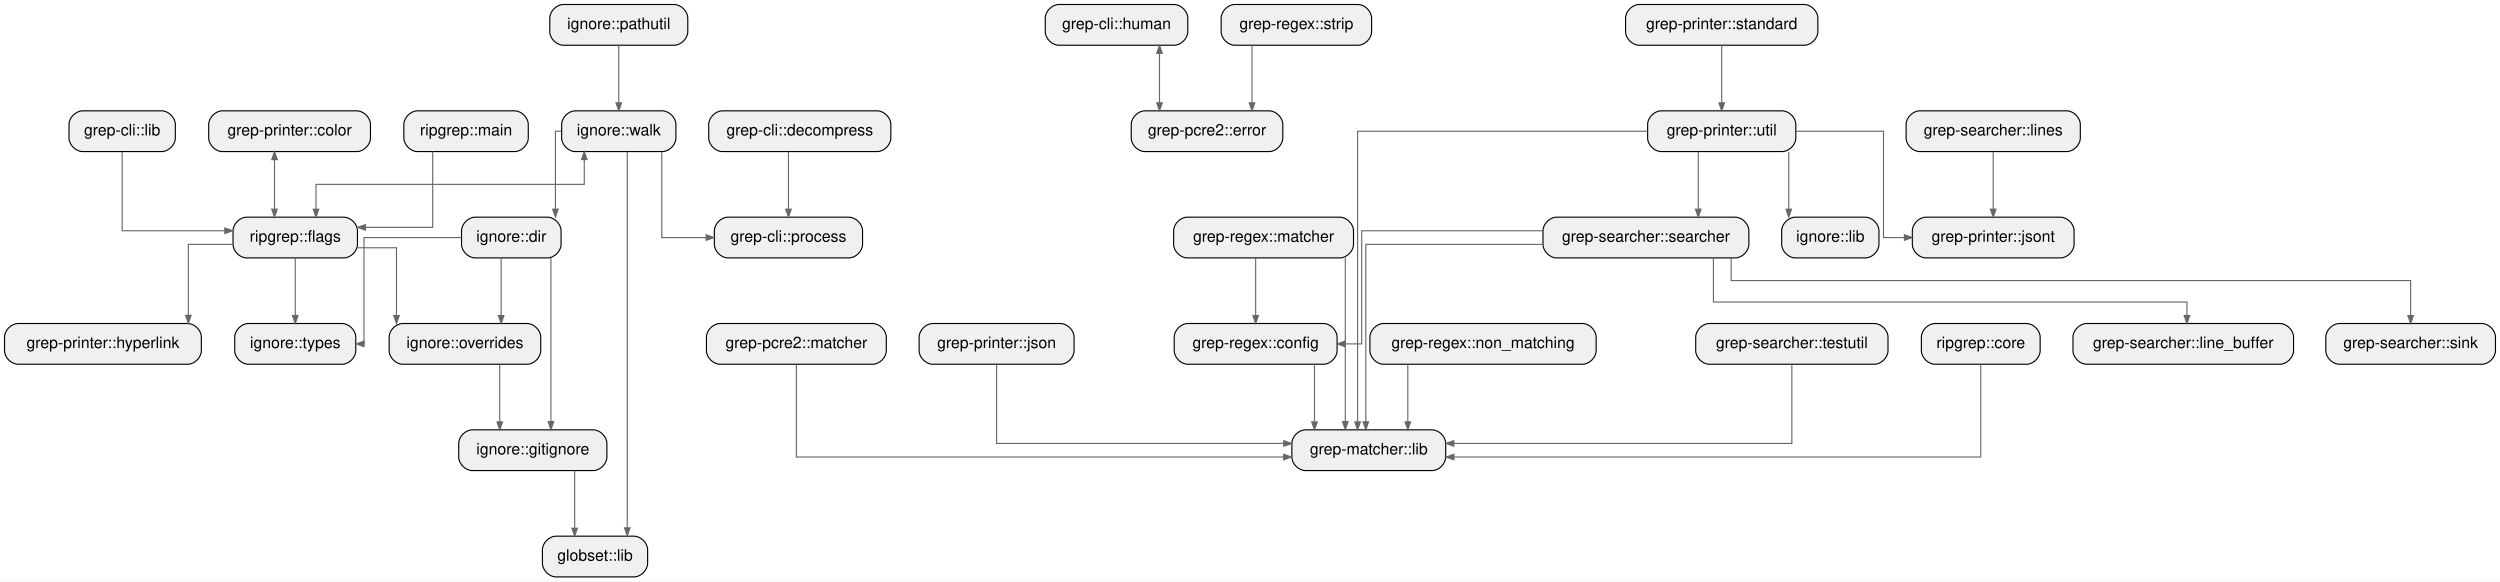
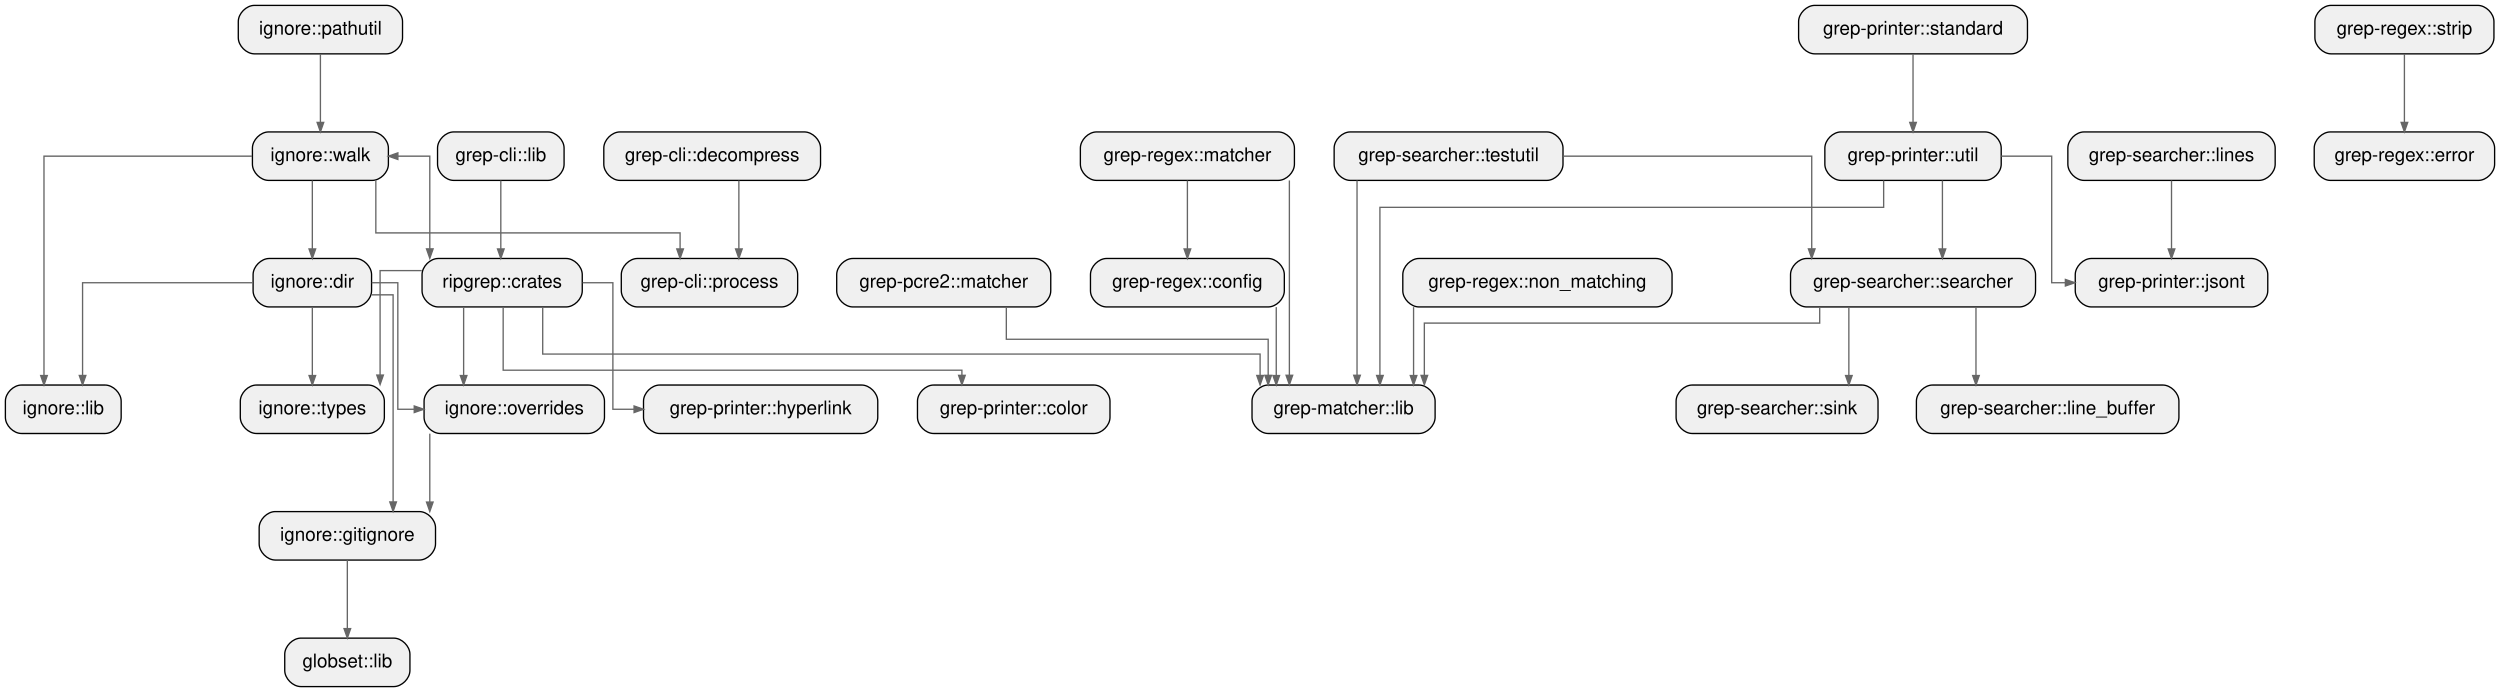
- <svg xmlns="http://www.w3.org/2000/svg" width="2210pt" height="514pt" viewBox="0.00 0.00 2210.00 514.00">
+ <svg xmlns="http://www.w3.org/2000/svg" width="1857pt" height="514pt" viewBox="0.00 0.00 1857.00 514.00">
  <g id="graph0" class="graph" transform="scale(1 1) rotate(0) translate(4 510)">
-     <polygon fill="white" stroke="transparent" points="-4,4 -4,-510 2206,-510 2206,4 -4,4" />
+     <polygon fill="white" stroke="transparent" points="-4,4 -4,-510 1853,-510 1853,4 -4,4" />
    <g id="node1" class="node">
-       <path fill="#f0f0f0" stroke="black" d="M556.5,-36C556.5,-36 487.5,-36 487.5,-36 481.5,-36 475.5,-30 475.5,-24 475.5,-24 475.5,-12 475.5,-12 475.5,-6 481.5,0 487.5,0 487.5,0 556.5,0 556.5,0 562.5,0 568.5,-6 568.5,-12 568.5,-12 568.5,-24 568.5,-24 568.5,-30 562.5,-36 556.5,-36" />
-       <text text-anchor="middle" x="522" y="-14.3" font-family="Helvetica,sans-Serif" font-size="14.00">globset::lib</text>
+       <path fill="#f0f0f0" stroke="black" d="M288.5,-36C288.5,-36 219.5,-36 219.5,-36 213.5,-36 207.5,-30 207.5,-24 207.5,-24 207.5,-12 207.5,-12 207.5,-6 213.5,0 219.5,0 219.5,0 288.5,0 288.5,0 294.5,0 300.5,-6 300.5,-12 300.5,-12 300.5,-24 300.5,-24 300.5,-30 294.5,-36 288.5,-36" />
+       <text text-anchor="middle" x="254" y="-14.3" font-family="Helvetica,sans-Serif" font-size="14.00">globset::lib</text>
    </g>
    <g id="node2" class="node">
-       <path fill="#f0f0f0" stroke="black" d="M771.5,-412C771.5,-412 634.5,-412 634.5,-412 628.5,-412 622.5,-406 622.5,-400 622.5,-400 622.5,-388 622.5,-388 622.5,-382 628.5,-376 634.5,-376 634.5,-376 771.5,-376 771.5,-376 777.5,-376 783.5,-382 783.5,-388 783.5,-388 783.5,-400 783.5,-400 783.5,-406 777.5,-412 771.5,-412" />
-       <text text-anchor="middle" x="703" y="-390.3" font-family="Helvetica,sans-Serif" font-size="14.00">grep-cli::decompress</text>
+       <path fill="#f0f0f0" stroke="black" d="M593.5,-412C593.5,-412 456.5,-412 456.5,-412 450.5,-412 444.5,-406 444.5,-400 444.5,-400 444.5,-388 444.5,-388 444.5,-382 450.5,-376 456.5,-376 456.5,-376 593.5,-376 593.5,-376 599.5,-376 605.5,-382 605.5,-388 605.5,-388 605.5,-400 605.5,-400 605.5,-406 599.5,-412 593.5,-412" />
+       <text text-anchor="middle" x="525" y="-390.3" font-family="Helvetica,sans-Serif" font-size="14.00">grep-cli::decompress</text>
+     </g>
+     <g id="node4" class="node">
+       <path fill="#f0f0f0" stroke="black" d="M576.5,-318C576.5,-318 469.5,-318 469.5,-318 463.5,-318 457.5,-312 457.5,-306 457.5,-306 457.5,-294 457.5,-294 457.5,-288 463.5,-282 469.5,-282 469.5,-282 576.5,-282 576.5,-282 582.5,-282 588.5,-288 588.5,-294 588.5,-294 588.5,-306 588.5,-306 588.5,-312 582.5,-318 576.5,-318" />
+       <text text-anchor="middle" x="523" y="-296.3" font-family="Helvetica,sans-Serif" font-size="14.00">grep-cli::process</text>
+     </g>
+     <g id="edge1" class="edge">
+       <path fill="none" stroke="#666666" d="M544.83,-375.88C544.83,-375.88 544.83,-325.07 544.83,-325.07" />
+       <polygon fill="#666666" stroke="#666666" points="547.28,-325.07 544.83,-318.07 542.38,-325.07 547.28,-325.07" />
+     </g>
+     <g id="node3" class="node">
+       <path fill="#f0f0f0" stroke="black" d="M403,-412C403,-412 333,-412 333,-412 327,-412 321,-406 321,-400 321,-400 321,-388 321,-388 321,-382 327,-376 333,-376 333,-376 403,-376 403,-376 409,-376 415,-382 415,-388 415,-388 415,-400 415,-400 415,-406 409,-412 403,-412" />
+       <text text-anchor="middle" x="368" y="-390.3" font-family="Helvetica,sans-Serif" font-size="14.00">grep-cli::lib</text>
+     </g>
+     <g id="node29" class="node">
+       <path fill="#f0f0f0" stroke="black" d="M416.5,-318C416.5,-318 321.5,-318 321.5,-318 315.5,-318 309.5,-312 309.5,-306 309.5,-306 309.5,-294 309.5,-294 309.5,-288 315.5,-282 321.5,-282 321.5,-282 416.5,-282 416.5,-282 422.5,-282 428.5,-288 428.5,-294 428.5,-294 428.5,-306 428.5,-306 428.5,-312 422.5,-318 416.5,-318" />
+       <text text-anchor="middle" x="369" y="-296.3" font-family="Helvetica,sans-Serif" font-size="14.00">ripgrep::crates</text>
+     </g>
+     <g id="edge2" class="edge">
+       <path fill="none" stroke="#666666" d="M368,-375.88C368,-375.88 368,-325.07 368,-325.07" />
+       <polygon fill="#666666" stroke="#666666" points="370.45,-325.07 368,-318.07 365.55,-325.07 370.45,-325.07" />
    </g>
    <g id="node5" class="node">
-       <path fill="#f0f0f0" stroke="black" d="M746.5,-318C746.5,-318 639.5,-318 639.5,-318 633.5,-318 627.5,-312 627.5,-306 627.5,-306 627.5,-294 627.5,-294 627.5,-288 633.5,-282 639.5,-282 639.5,-282 746.5,-282 746.5,-282 752.5,-282 758.5,-288 758.5,-294 758.5,-294 758.5,-306 758.5,-306 758.5,-312 752.5,-318 746.5,-318" />
-       <text text-anchor="middle" x="693" y="-296.3" font-family="Helvetica,sans-Serif" font-size="14.00">grep-cli::process</text>
-     </g>
-     <g id="edge1" class="edge">
-       <path fill="none" stroke="#666666" d="M693,-375.88C693,-375.88 693,-325.07 693,-325.07" />
-       <polygon fill="#666666" stroke="#666666" points="695.45,-325.07 693,-318.07 690.55,-325.07 695.45,-325.07" />
-     </g>
-     <g id="node3" class="node">
-       <path fill="#f0f0f0" stroke="black" d="M1034,-506C1034,-506 932,-506 932,-506 926,-506 920,-500 920,-494 920,-494 920,-482 920,-482 920,-476 926,-470 932,-470 932,-470 1034,-470 1034,-470 1040,-470 1046,-476 1046,-482 1046,-482 1046,-494 1046,-494 1046,-500 1040,-506 1034,-506" />
-       <text text-anchor="middle" x="983" y="-484.3" font-family="Helvetica,sans-Serif" font-size="14.00">grep-cli::human</text>
+       <path fill="#f0f0f0" stroke="black" d="M1050,-224C1050,-224 938,-224 938,-224 932,-224 926,-218 926,-212 926,-212 926,-200 926,-200 926,-194 932,-188 938,-188 938,-188 1050,-188 1050,-188 1056,-188 1062,-194 1062,-200 1062,-200 1062,-212 1062,-212 1062,-218 1056,-224 1050,-224" />
+       <text text-anchor="middle" x="994" y="-202.3" font-family="Helvetica,sans-Serif" font-size="14.00">grep-matcher::lib</text>
+     </g>
+     <g id="node6" class="node">
+       <path fill="#f0f0f0" stroke="black" d="M764.5,-318C764.5,-318 629.5,-318 629.5,-318 623.5,-318 617.5,-312 617.5,-306 617.5,-306 617.5,-294 617.5,-294 617.5,-288 623.5,-282 629.5,-282 629.5,-282 764.5,-282 764.5,-282 770.5,-282 776.5,-288 776.5,-294 776.5,-294 776.5,-306 776.5,-306 776.5,-312 770.5,-318 764.5,-318" />
+       <text text-anchor="middle" x="697" y="-296.3" font-family="Helvetica,sans-Serif" font-size="14.00">grep-pcre2::matcher</text>
+     </g>
+     <g id="edge3" class="edge">
+       <path fill="none" stroke="#666666" d="M743.5,-281.94C743.5,-270.56 743.5,-258 743.5,-258 743.5,-258 938,-258 938,-258 938,-258 938,-231.19 938,-231.19" />
+       <polygon fill="#666666" stroke="#666666" points="940.45,-231.19 938,-224.19 935.55,-231.19 940.45,-231.19" />
    </g>
    <g id="node7" class="node">
-       <path fill="#f0f0f0" stroke="black" d="M1118,-412C1118,-412 1008,-412 1008,-412 1002,-412 996,-406 996,-400 996,-400 996,-388 996,-388 996,-382 1002,-376 1008,-376 1008,-376 1118,-376 1118,-376 1124,-376 1130,-382 1130,-388 1130,-388 1130,-400 1130,-400 1130,-406 1124,-412 1118,-412" />
-       <text text-anchor="middle" x="1063" y="-390.3" font-family="Helvetica,sans-Serif" font-size="14.00">grep-pcre2::error</text>
-     </g>
-     <g id="edge2" class="edge">
-       <path fill="none" stroke="#666666" d="M1021,-462.88C1021,-462.88 1021,-419.07 1021,-419.07" />
-       <polygon fill="#666666" stroke="#666666" points="1023.45,-419.07 1021,-412.07 1018.55,-419.07 1023.45,-419.07" />
-       <polygon fill="#666666" stroke="#666666" points="1018.55,-462.88 1021,-469.88 1023.45,-462.88 1018.55,-462.88" />
-     </g>
-     <g id="node4" class="node">
-       <path fill="#f0f0f0" stroke="black" d="M139,-412C139,-412 69,-412 69,-412 63,-412 57,-406 57,-400 57,-400 57,-388 57,-388 57,-382 63,-376 69,-376 69,-376 139,-376 139,-376 145,-376 151,-382 151,-388 151,-388 151,-400 151,-400 151,-406 145,-412 139,-412" />
-       <text text-anchor="middle" x="104" y="-390.3" font-family="Helvetica,sans-Serif" font-size="14.00">grep-cli::lib</text>
-     </g>
-     <g id="node32" class="node">
-       <path fill="#f0f0f0" stroke="black" d="M300,-318C300,-318 214,-318 214,-318 208,-318 202,-312 202,-306 202,-306 202,-294 202,-294 202,-288 208,-282 214,-282 214,-282 300,-282 300,-282 306,-282 312,-288 312,-294 312,-294 312,-306 312,-306 312,-312 306,-318 300,-318" />
-       <text text-anchor="middle" x="257" y="-296.3" font-family="Helvetica,sans-Serif" font-size="14.00">ripgrep::flags</text>
-     </g>
-     <g id="edge3" class="edge">
-       <path fill="none" stroke="#666666" d="M104,-375.77C104,-349.99 104,-306 104,-306 104,-306 194.76,-306 194.76,-306" />
-       <polygon fill="#666666" stroke="#666666" points="194.76,-308.45 201.76,-306 194.76,-303.55 194.76,-308.45" />
-     </g>
-     <g id="node6" class="node">
-       <path fill="#f0f0f0" stroke="black" d="M1262,-130C1262,-130 1150,-130 1150,-130 1144,-130 1138,-124 1138,-118 1138,-118 1138,-106 1138,-106 1138,-100 1144,-94 1150,-94 1150,-94 1262,-94 1262,-94 1268,-94 1274,-100 1274,-106 1274,-106 1274,-118 1274,-118 1274,-124 1268,-130 1262,-130" />
-       <text text-anchor="middle" x="1206" y="-108.3" font-family="Helvetica,sans-Serif" font-size="14.00">grep-matcher::lib</text>
+       <path fill="#f0f0f0" stroke="black" d="M808.5,-224C808.5,-224 689.5,-224 689.5,-224 683.5,-224 677.5,-218 677.5,-212 677.5,-212 677.5,-200 677.5,-200 677.5,-194 683.5,-188 689.5,-188 689.5,-188 808.5,-188 808.5,-188 814.5,-188 820.5,-194 820.5,-200 820.5,-200 820.5,-212 820.5,-212 820.5,-218 814.5,-224 808.5,-224" />
+       <text text-anchor="middle" x="749" y="-202.3" font-family="Helvetica,sans-Serif" font-size="14.00">grep-printer::color</text>
    </g>
    <g id="node8" class="node">
-       <path fill="#f0f0f0" stroke="black" d="M767.5,-224C767.5,-224 632.5,-224 632.5,-224 626.5,-224 620.5,-218 620.5,-212 620.5,-212 620.5,-200 620.5,-200 620.5,-194 626.5,-188 632.5,-188 632.5,-188 767.5,-188 767.5,-188 773.5,-188 779.5,-194 779.5,-200 779.5,-200 779.5,-212 779.5,-212 779.5,-218 773.5,-224 767.5,-224" />
-       <text text-anchor="middle" x="700" y="-202.3" font-family="Helvetica,sans-Serif" font-size="14.00">grep-pcre2::matcher</text>
+       <path fill="#f0f0f0" stroke="black" d="M636,-224C636,-224 486,-224 486,-224 480,-224 474,-218 474,-212 474,-212 474,-200 474,-200 474,-194 480,-188 486,-188 486,-188 636,-188 636,-188 642,-188 648,-194 648,-200 648,-200 648,-212 648,-212 648,-218 642,-224 636,-224" />
+       <text text-anchor="middle" x="561" y="-202.3" font-family="Helvetica,sans-Serif" font-size="14.00">grep-printer::hyperlink</text>
+     </g>
+     <g id="node9" class="node">
+       <path fill="#f0f0f0" stroke="black" d="M1668.5,-318C1668.5,-318 1549.5,-318 1549.5,-318 1543.5,-318 1537.5,-312 1537.5,-306 1537.5,-306 1537.5,-294 1537.5,-294 1537.5,-288 1543.5,-282 1549.5,-282 1549.5,-282 1668.5,-282 1668.5,-282 1674.5,-282 1680.5,-288 1680.5,-294 1680.5,-294 1680.5,-306 1680.5,-306 1680.5,-312 1674.5,-318 1668.5,-318" />
+       <text text-anchor="middle" x="1609" y="-296.3" font-family="Helvetica,sans-Serif" font-size="14.00">grep-printer::jsont</text>
+     </g>
+     <g id="node10" class="node">
+       <path fill="#f0f0f0" stroke="black" d="M1490,-506C1490,-506 1344,-506 1344,-506 1338,-506 1332,-500 1332,-494 1332,-494 1332,-482 1332,-482 1332,-476 1338,-470 1344,-470 1344,-470 1490,-470 1490,-470 1496,-470 1502,-476 1502,-482 1502,-482 1502,-494 1502,-494 1502,-500 1496,-506 1490,-506" />
+       <text text-anchor="middle" x="1417" y="-484.3" font-family="Helvetica,sans-Serif" font-size="14.00">grep-printer::standard</text>
+     </g>
+     <g id="node11" class="node">
+       <path fill="#f0f0f0" stroke="black" d="M1470.5,-412C1470.5,-412 1363.5,-412 1363.5,-412 1357.5,-412 1351.5,-406 1351.5,-400 1351.5,-400 1351.5,-388 1351.5,-388 1351.5,-382 1357.5,-376 1363.5,-376 1363.5,-376 1470.5,-376 1470.5,-376 1476.5,-376 1482.5,-382 1482.5,-388 1482.5,-388 1482.5,-400 1482.5,-400 1482.5,-406 1476.5,-412 1470.5,-412" />
+       <text text-anchor="middle" x="1417" y="-390.3" font-family="Helvetica,sans-Serif" font-size="14.00">grep-printer::util</text>
    </g>
    <g id="edge4" class="edge">
-       <path fill="none" stroke="#666666" d="M700,-187.66C700,-158.79 700,-106 700,-106 700,-106 1130.76,-106 1130.76,-106" />
-       <polygon fill="#666666" stroke="#666666" points="1130.76,-108.45 1137.76,-106 1130.76,-103.55 1130.76,-108.45" />
-     </g>
-     <g id="node9" class="node">
-       <path fill="#f0f0f0" stroke="black" d="M311.5,-412C311.5,-412 192.5,-412 192.5,-412 186.5,-412 180.5,-406 180.5,-400 180.5,-400 180.5,-388 180.5,-388 180.5,-382 186.5,-376 192.5,-376 192.5,-376 311.5,-376 311.5,-376 317.5,-376 323.5,-382 323.5,-388 323.5,-388 323.5,-400 323.5,-400 323.5,-406 317.5,-412 311.5,-412" />
-       <text text-anchor="middle" x="252" y="-390.3" font-family="Helvetica,sans-Serif" font-size="14.00">grep-printer::color</text>
+       <path fill="none" stroke="#666666" d="M1417,-469.88C1417,-469.88 1417,-419.07 1417,-419.07" />
+       <polygon fill="#666666" stroke="#666666" points="1419.45,-419.07 1417,-412.07 1414.55,-419.07 1419.45,-419.07" />
    </g>
    <g id="edge5" class="edge">
-       <path fill="none" stroke="#666666" d="M238.67,-368.88C238.67,-368.88 238.67,-325.07 238.67,-325.07" />
-       <polygon fill="#666666" stroke="#666666" points="241.12,-325.07 238.67,-318.07 236.22,-325.07 241.12,-325.07" />
-       <polygon fill="#666666" stroke="#666666" points="236.22,-368.88 238.67,-375.88 241.12,-368.88 236.22,-368.88" />
-     </g>
-     <g id="node10" class="node">
-       <path fill="#f0f0f0" stroke="black" d="M162,-224C162,-224 12,-224 12,-224 6,-224 0,-218 0,-212 0,-212 0,-200 0,-200 0,-194 6,-188 12,-188 12,-188 162,-188 162,-188 168,-188 174,-194 174,-200 174,-200 174,-212 174,-212 174,-218 168,-224 162,-224" />
-       <text text-anchor="middle" x="87" y="-202.3" font-family="Helvetica,sans-Serif" font-size="14.00">grep-printer::hyperlink</text>
-     </g>
-     <g id="node11" class="node">
-       <path fill="#f0f0f0" stroke="black" d="M933.5,-224C933.5,-224 820.5,-224 820.5,-224 814.5,-224 808.5,-218 808.5,-212 808.5,-212 808.5,-200 808.5,-200 808.5,-194 814.5,-188 820.5,-188 820.5,-188 933.5,-188 933.5,-188 939.5,-188 945.5,-194 945.5,-200 945.5,-200 945.5,-212 945.5,-212 945.5,-218 939.5,-224 933.5,-224" />
-       <text text-anchor="middle" x="877" y="-202.3" font-family="Helvetica,sans-Serif" font-size="14.00">grep-printer::json</text>
+       <path fill="none" stroke="#666666" d="M1395.17,-375.89C1395.17,-366.1 1395.17,-356 1395.17,-356 1395.17,-356 1021,-356 1021,-356 1021,-356 1021,-231.09 1021,-231.09" />
+       <polygon fill="#666666" stroke="#666666" points="1023.45,-231.09 1021,-224.09 1018.55,-231.09 1023.45,-231.09" />
    </g>
    <g id="edge6" class="edge">
-       <path fill="none" stroke="#666666" d="M877,-187.77C877,-161.99 877,-118 877,-118 877,-118 1130.83,-118 1130.83,-118" />
-       <polygon fill="#666666" stroke="#666666" points="1130.83,-120.45 1137.83,-118 1130.83,-115.55 1130.83,-120.45" />
+       <path fill="none" stroke="#666666" d="M1482.52,-394C1502.84,-394 1520,-394 1520,-394 1520,-394 1520,-300 1520,-300 1520,-300 1530.16,-300 1530.16,-300" />
+       <polygon fill="#666666" stroke="#666666" points="1530.16,-302.45 1537.16,-300 1530.16,-297.55 1530.16,-302.45" />
+     </g>
+     <g id="node19" class="node">
+       <path fill="#f0f0f0" stroke="black" d="M1496,-318C1496,-318 1338,-318 1338,-318 1332,-318 1326,-312 1326,-306 1326,-306 1326,-294 1326,-294 1326,-288 1332,-282 1338,-282 1338,-282 1496,-282 1496,-282 1502,-282 1508,-288 1508,-294 1508,-294 1508,-306 1508,-306 1508,-312 1502,-318 1496,-318" />
+       <text text-anchor="middle" x="1417" y="-296.3" font-family="Helvetica,sans-Serif" font-size="14.00">grep-searcher::searcher</text>
+     </g>
+     <g id="edge7" class="edge">
+       <path fill="none" stroke="#666666" d="M1438.83,-375.88C1438.83,-375.88 1438.83,-325.07 1438.83,-325.07" />
+       <polygon fill="#666666" stroke="#666666" points="1441.28,-325.07 1438.83,-318.07 1436.38,-325.07 1441.28,-325.07" />
    </g>
    <g id="node12" class="node">
-       <path fill="#f0f0f0" stroke="black" d="M1817.5,-318C1817.5,-318 1698.5,-318 1698.5,-318 1692.5,-318 1686.5,-312 1686.5,-306 1686.5,-306 1686.5,-294 1686.5,-294 1686.5,-288 1692.5,-282 1698.5,-282 1698.5,-282 1817.5,-282 1817.5,-282 1823.5,-282 1829.5,-288 1829.5,-294 1829.5,-294 1829.5,-306 1829.5,-306 1829.5,-312 1823.5,-318 1817.5,-318" />
-       <text text-anchor="middle" x="1758" y="-296.3" font-family="Helvetica,sans-Serif" font-size="14.00">grep-printer::jsont</text>
+       <path fill="#f0f0f0" stroke="black" d="M938,-318C938,-318 818,-318 818,-318 812,-318 806,-312 806,-306 806,-306 806,-294 806,-294 806,-288 812,-282 818,-282 818,-282 938,-282 938,-282 944,-282 950,-288 950,-294 950,-294 950,-306 950,-306 950,-312 944,-318 938,-318" />
+       <text text-anchor="middle" x="878" y="-296.3" font-family="Helvetica,sans-Serif" font-size="14.00">grep-regex::config</text>
+     </g>
+     <g id="edge8" class="edge">
+       <path fill="none" stroke="#666666" d="M944,-281.88C944,-281.88 944,-231.07 944,-231.07" />
+       <polygon fill="#666666" stroke="#666666" points="946.45,-231.07 944,-224.07 941.55,-231.07 946.45,-231.07" />
    </g>
    <g id="node13" class="node">
-       <path fill="#f0f0f0" stroke="black" d="M1591,-506C1591,-506 1445,-506 1445,-506 1439,-506 1433,-500 1433,-494 1433,-494 1433,-482 1433,-482 1433,-476 1439,-470 1445,-470 1445,-470 1591,-470 1591,-470 1597,-470 1603,-476 1603,-482 1603,-482 1603,-494 1603,-494 1603,-500 1597,-506 1591,-506" />
-       <text text-anchor="middle" x="1518" y="-484.3" font-family="Helvetica,sans-Serif" font-size="14.00">grep-printer::standard</text>
+       <path fill="#f0f0f0" stroke="black" d="M1837,-412C1837,-412 1727,-412 1727,-412 1721,-412 1715,-406 1715,-400 1715,-400 1715,-388 1715,-388 1715,-382 1721,-376 1727,-376 1727,-376 1837,-376 1837,-376 1843,-376 1849,-382 1849,-388 1849,-388 1849,-400 1849,-400 1849,-406 1843,-412 1837,-412" />
+       <text text-anchor="middle" x="1782" y="-390.3" font-family="Helvetica,sans-Serif" font-size="14.00">grep-regex::error</text>
    </g>
    <g id="node14" class="node">
-       <path fill="#f0f0f0" stroke="black" d="M1571.5,-412C1571.5,-412 1464.5,-412 1464.5,-412 1458.5,-412 1452.5,-406 1452.5,-400 1452.5,-400 1452.5,-388 1452.5,-388 1452.5,-382 1458.5,-376 1464.5,-376 1464.5,-376 1571.5,-376 1571.5,-376 1577.5,-376 1583.5,-382 1583.5,-388 1583.5,-388 1583.5,-400 1583.5,-400 1583.5,-406 1577.5,-412 1571.5,-412" />
-       <text text-anchor="middle" x="1518" y="-390.3" font-family="Helvetica,sans-Serif" font-size="14.00">grep-printer::util</text>
-     </g>
-     <g id="edge7" class="edge">
-       <path fill="none" stroke="#666666" d="M1518,-469.88C1518,-469.88 1518,-419.07 1518,-419.07" />
-       <polygon fill="#666666" stroke="#666666" points="1520.45,-419.07 1518,-412.07 1515.55,-419.07 1520.45,-419.07" />
-     </g>
-     <g id="edge8" class="edge">
-       <path fill="none" stroke="#666666" d="M1452.48,-394C1358.36,-394 1196.12,-394 1196.12,-394 1196.12,-394 1196.12,-137.07 1196.12,-137.07" />
-       <polygon fill="#666666" stroke="#666666" points="1198.58,-137.07 1196.12,-130.07 1193.68,-137.07 1198.58,-137.07" />
+       <path fill="#f0f0f0" stroke="black" d="M945.5,-412C945.5,-412 810.5,-412 810.5,-412 804.5,-412 798.5,-406 798.5,-400 798.5,-400 798.5,-388 798.5,-388 798.5,-382 804.5,-376 810.5,-376 810.5,-376 945.5,-376 945.5,-376 951.5,-376 957.5,-382 957.5,-388 957.5,-388 957.5,-400 957.5,-400 957.5,-406 951.5,-412 945.5,-412" />
+       <text text-anchor="middle" x="878" y="-390.3" font-family="Helvetica,sans-Serif" font-size="14.00">grep-regex::matcher</text>
    </g>
    <g id="edge9" class="edge">
-       <path fill="none" stroke="#666666" d="M1583.64,-394C1621.23,-394 1661,-394 1661,-394 1661,-394 1661,-300 1661,-300 1661,-300 1679.49,-300 1679.49,-300" />
-       <polygon fill="#666666" stroke="#666666" points="1679.49,-302.45 1686.49,-300 1679.49,-297.55 1679.49,-302.45" />
+       <path fill="none" stroke="#666666" d="M953.75,-375.97C953.75,-375.97 953.75,-231.25 953.75,-231.25" />
+       <polygon fill="#666666" stroke="#666666" points="956.2,-231.25 953.75,-224.25 951.3,-231.25 956.2,-231.25" />
+     </g>
+     <g id="edge10" class="edge">
+       <path fill="none" stroke="#666666" d="M878,-375.88C878,-375.88 878,-325.07 878,-325.07" />
+       <polygon fill="#666666" stroke="#666666" points="880.45,-325.07 878,-318.07 875.55,-325.07 880.45,-325.07" />
+     </g>
+     <g id="node15" class="node">
+       <path fill="#f0f0f0" stroke="black" d="M1226,-318C1226,-318 1050,-318 1050,-318 1044,-318 1038,-312 1038,-306 1038,-306 1038,-294 1038,-294 1038,-288 1044,-282 1050,-282 1050,-282 1226,-282 1226,-282 1232,-282 1238,-288 1238,-294 1238,-294 1238,-306 1238,-306 1238,-312 1232,-318 1226,-318" />
+       <text text-anchor="middle" x="1138" y="-296.3" font-family="Helvetica,sans-Serif" font-size="14.00">grep-regex::non_matching</text>
+     </g>
+     <g id="edge11" class="edge">
+       <path fill="none" stroke="#666666" d="M1046,-281.88C1046,-281.88 1046,-231.07 1046,-231.07" />
+       <polygon fill="#666666" stroke="#666666" points="1048.45,-231.07 1046,-224.07 1043.55,-231.07 1048.45,-231.07" />
+     </g>
+     <g id="node16" class="node">
+       <path fill="#f0f0f0" stroke="black" d="M1836.5,-506C1836.5,-506 1727.5,-506 1727.5,-506 1721.5,-506 1715.5,-500 1715.5,-494 1715.5,-494 1715.5,-482 1715.5,-482 1715.5,-476 1721.5,-470 1727.5,-470 1727.5,-470 1836.5,-470 1836.5,-470 1842.5,-470 1848.5,-476 1848.5,-482 1848.5,-482 1848.5,-494 1848.5,-494 1848.5,-500 1842.5,-506 1836.5,-506" />
+       <text text-anchor="middle" x="1782" y="-484.3" font-family="Helvetica,sans-Serif" font-size="14.00">grep-regex::strip</text>
+     </g>
+     <g id="edge12" class="edge">
+       <path fill="none" stroke="#666666" d="M1782,-469.88C1782,-469.88 1782,-419.07 1782,-419.07" />
+       <polygon fill="#666666" stroke="#666666" points="1784.45,-419.07 1782,-412.07 1779.55,-419.07 1784.45,-419.07" />
+     </g>
+     <g id="node17" class="node">
+       <path fill="#f0f0f0" stroke="black" d="M1602.5,-224C1602.5,-224 1431.5,-224 1431.5,-224 1425.5,-224 1419.5,-218 1419.5,-212 1419.5,-212 1419.5,-200 1419.5,-200 1419.5,-194 1425.5,-188 1431.5,-188 1431.5,-188 1602.5,-188 1602.5,-188 1608.5,-188 1614.5,-194 1614.5,-200 1614.5,-200 1614.5,-212 1614.5,-212 1614.5,-218 1608.5,-224 1602.5,-224" />
+       <text text-anchor="middle" x="1517" y="-202.3" font-family="Helvetica,sans-Serif" font-size="14.00">grep-searcher::line_buffer</text>
+     </g>
+     <g id="node18" class="node">
+       <path fill="#f0f0f0" stroke="black" d="M1674,-412C1674,-412 1544,-412 1544,-412 1538,-412 1532,-406 1532,-400 1532,-400 1532,-388 1532,-388 1532,-382 1538,-376 1544,-376 1544,-376 1674,-376 1674,-376 1680,-376 1686,-382 1686,-388 1686,-388 1686,-400 1686,-400 1686,-406 1680,-412 1674,-412" />
+       <text text-anchor="middle" x="1609" y="-390.3" font-family="Helvetica,sans-Serif" font-size="14.00">grep-searcher::lines</text>
+     </g>
+     <g id="edge13" class="edge">
+       <path fill="none" stroke="#666666" d="M1609,-375.88C1609,-375.88 1609,-325.07 1609,-325.07" />
+       <polygon fill="#666666" stroke="#666666" points="1611.45,-325.07 1609,-318.07 1606.55,-325.07 1611.45,-325.07" />
+     </g>
+     <g id="edge14" class="edge">
+       <path fill="none" stroke="#666666" d="M1347.67,-281.86C1347.67,-275.54 1347.67,-270 1347.67,-270 1347.67,-270 1054,-270 1054,-270 1054,-270 1054,-231.17 1054,-231.17" />
+       <polygon fill="#666666" stroke="#666666" points="1056.45,-231.17 1054,-224.17 1051.55,-231.17 1056.45,-231.17" />
+     </g>
+     <g id="edge15" class="edge">
+       <path fill="none" stroke="#666666" d="M1463.75,-281.88C1463.75,-281.88 1463.75,-231.07 1463.75,-231.07" />
+       <polygon fill="#666666" stroke="#666666" points="1466.2,-231.07 1463.75,-224.07 1461.3,-231.07 1466.2,-231.07" />
+     </g>
+     <g id="node20" class="node">
+       <path fill="#f0f0f0" stroke="black" d="M1379,-224C1379,-224 1253,-224 1253,-224 1247,-224 1241,-218 1241,-212 1241,-212 1241,-200 1241,-200 1241,-194 1247,-188 1253,-188 1253,-188 1379,-188 1379,-188 1385,-188 1391,-194 1391,-200 1391,-200 1391,-212 1391,-212 1391,-218 1385,-224 1379,-224" />
+       <text text-anchor="middle" x="1316" y="-202.3" font-family="Helvetica,sans-Serif" font-size="14.00">grep-searcher::sink</text>
+     </g>
+     <g id="edge16" class="edge">
+       <path fill="none" stroke="#666666" d="M1369.33,-281.88C1369.33,-281.88 1369.33,-231.07 1369.33,-231.07" />
+       <polygon fill="#666666" stroke="#666666" points="1371.78,-231.07 1369.33,-224.07 1366.88,-231.07 1371.78,-231.07" />
    </g>
    <g id="node21" class="node">
-       <path fill="#f0f0f0" stroke="black" d="M1530,-318C1530,-318 1372,-318 1372,-318 1366,-318 1360,-312 1360,-306 1360,-306 1360,-294 1360,-294 1360,-288 1366,-282 1372,-282 1372,-282 1530,-282 1530,-282 1536,-282 1542,-288 1542,-294 1542,-294 1542,-306 1542,-306 1542,-312 1536,-318 1530,-318" />
-       <text text-anchor="middle" x="1451" y="-296.3" font-family="Helvetica,sans-Serif" font-size="14.00">grep-searcher::searcher</text>
-     </g>
-     <g id="edge10" class="edge">
-       <path fill="none" stroke="#666666" d="M1497.25,-375.88C1497.25,-375.88 1497.25,-325.07 1497.25,-325.07" />
-       <polygon fill="#666666" stroke="#666666" points="1499.7,-325.07 1497.25,-318.07 1494.8,-325.07 1499.7,-325.07" />
+       <path fill="#f0f0f0" stroke="black" d="M1145,-412C1145,-412 999,-412 999,-412 993,-412 987,-406 987,-400 987,-400 987,-388 987,-388 987,-382 993,-376 999,-376 999,-376 1145,-376 1145,-376 1151,-376 1157,-382 1157,-388 1157,-388 1157,-400 1157,-400 1157,-406 1151,-412 1145,-412" />
+       <text text-anchor="middle" x="1072" y="-390.3" font-family="Helvetica,sans-Serif" font-size="14.00">grep-searcher::testutil</text>
+     </g>
+     <g id="edge17" class="edge">
+       <path fill="none" stroke="#666666" d="M1004,-375.97C1004,-375.97 1004,-231.25 1004,-231.25" />
+       <polygon fill="#666666" stroke="#666666" points="1006.45,-231.25 1004,-224.25 1001.55,-231.25 1006.45,-231.25" />
+     </g>
+     <g id="edge18" class="edge">
+       <path fill="none" stroke="#666666" d="M1157.35,-394C1236.38,-394 1341.75,-394 1341.75,-394 1341.75,-394 1341.75,-325.12 1341.75,-325.12" />
+       <polygon fill="#666666" stroke="#666666" points="1344.2,-325.12 1341.75,-318.12 1339.3,-325.12 1344.2,-325.12" />
+     </g>
+     <g id="node22" class="node">
+       <path fill="#f0f0f0" stroke="black" d="M260,-318C260,-318 196,-318 196,-318 190,-318 184,-312 184,-306 184,-306 184,-294 184,-294 184,-288 190,-282 196,-282 196,-282 260,-282 260,-282 266,-282 272,-288 272,-294 272,-294 272,-306 272,-306 272,-312 266,-318 260,-318" />
+       <text text-anchor="middle" x="228" y="-296.3" font-family="Helvetica,sans-Serif" font-size="14.00">ignore::dir</text>
+     </g>
+     <g id="node23" class="node">
+       <path fill="#f0f0f0" stroke="black" d="M307.5,-130C307.5,-130 200.5,-130 200.5,-130 194.5,-130 188.5,-124 188.5,-118 188.5,-118 188.5,-106 188.5,-106 188.5,-100 194.5,-94 200.5,-94 200.5,-94 307.5,-94 307.5,-94 313.5,-94 319.5,-100 319.5,-106 319.5,-106 319.5,-118 319.5,-118 319.5,-124 313.5,-130 307.5,-130" />
+       <text text-anchor="middle" x="254" y="-108.3" font-family="Helvetica,sans-Serif" font-size="14.00">ignore::gitignore</text>
+     </g>
+     <g id="edge19" class="edge">
+       <path fill="none" stroke="#666666" d="M272.24,-291C281.23,-291 288,-291 288,-291 288,-291 288,-137.15 288,-137.15" />
+       <polygon fill="#666666" stroke="#666666" points="290.45,-137.15 288,-130.15 285.55,-137.15 290.45,-137.15" />
+     </g>
+     <g id="node24" class="node">
+       <path fill="#f0f0f0" stroke="black" d="M74,-224C74,-224 12,-224 12,-224 6,-224 0,-218 0,-212 0,-212 0,-200 0,-200 0,-194 6,-188 12,-188 12,-188 74,-188 74,-188 80,-188 86,-194 86,-200 86,-200 86,-212 86,-212 86,-218 80,-224 74,-224" />
+       <text text-anchor="middle" x="43" y="-202.3" font-family="Helvetica,sans-Serif" font-size="14.00">ignore::lib</text>
+     </g>
+     <g id="edge20" class="edge">
+       <path fill="none" stroke="#666666" d="M183.6,-300C133.04,-300 57.33,-300 57.33,-300 57.33,-300 57.33,-231.12 57.33,-231.12" />
+       <polygon fill="#666666" stroke="#666666" points="59.78,-231.12 57.33,-224.12 54.88,-231.12 59.78,-231.12" />
+     </g>
+     <g id="node25" class="node">
+       <path fill="#f0f0f0" stroke="black" d="M433,-224C433,-224 323,-224 323,-224 317,-224 311,-218 311,-212 311,-212 311,-200 311,-200 311,-194 317,-188 323,-188 323,-188 433,-188 433,-188 439,-188 445,-194 445,-200 445,-200 445,-212 445,-212 445,-218 439,-224 433,-224" />
+       <text text-anchor="middle" x="378" y="-202.3" font-family="Helvetica,sans-Serif" font-size="14.00">ignore::overrides</text>
+     </g>
+     <g id="edge21" class="edge">
+       <path fill="none" stroke="#666666" d="M272.1,-300C282.94,-300 291.5,-300 291.5,-300 291.5,-300 291.5,-206 291.5,-206 291.5,-206 303.7,-206 303.7,-206" />
+       <polygon fill="#666666" stroke="#666666" points="303.7,-208.45 310.7,-206 303.7,-203.55 303.7,-208.45" />
+     </g>
+     <g id="node27" class="node">
+       <path fill="#f0f0f0" stroke="black" d="M269.5,-224C269.5,-224 186.5,-224 186.5,-224 180.5,-224 174.5,-218 174.5,-212 174.5,-212 174.5,-200 174.5,-200 174.5,-194 180.5,-188 186.5,-188 186.5,-188 269.5,-188 269.5,-188 275.5,-188 281.5,-194 281.5,-200 281.5,-200 281.5,-212 281.5,-212 281.5,-218 275.5,-224 269.5,-224" />
+       <text text-anchor="middle" x="228" y="-202.3" font-family="Helvetica,sans-Serif" font-size="14.00">ignore::types</text>
+     </g>
+     <g id="edge22" class="edge">
+       <path fill="none" stroke="#666666" d="M228,-281.88C228,-281.88 228,-231.07 228,-231.07" />
+       <polygon fill="#666666" stroke="#666666" points="230.45,-231.07 228,-224.07 225.55,-231.07 230.45,-231.07" />
+     </g>
+     <g id="edge23" class="edge">
+       <path fill="none" stroke="#666666" d="M254,-93.88C254,-93.88 254,-43.07 254,-43.07" />
+       <polygon fill="#666666" stroke="#666666" points="256.45,-43.07 254,-36.07 251.55,-43.07 256.45,-43.07" />
+     </g>
+     <g id="edge24" class="edge">
+       <path fill="none" stroke="#666666" d="M315.25,-187.88C315.25,-187.88 315.25,-137.07 315.25,-137.07" />
+       <polygon fill="#666666" stroke="#666666" points="317.7,-137.07 315.25,-130.07 312.8,-137.07 317.7,-137.07" />
    </g>
    <g id="node26" class="node">
-       <path fill="#f0f0f0" stroke="black" d="M1645,-318C1645,-318 1583,-318 1583,-318 1577,-318 1571,-312 1571,-306 1571,-306 1571,-294 1571,-294 1571,-288 1577,-282 1583,-282 1583,-282 1645,-282 1645,-282 1651,-282 1657,-288 1657,-294 1657,-294 1657,-306 1657,-306 1657,-312 1651,-318 1645,-318" />
-       <text text-anchor="middle" x="1614" y="-296.3" font-family="Helvetica,sans-Serif" font-size="14.00">ignore::lib</text>
-     </g>
-     <g id="edge11" class="edge">
-       <path fill="none" stroke="#666666" d="M1577.25,-375.88C1577.25,-375.88 1577.25,-325.07 1577.25,-325.07" />
-       <polygon fill="#666666" stroke="#666666" points="1579.7,-325.07 1577.25,-318.07 1574.8,-325.07 1579.7,-325.07" />
-     </g>
-     <g id="node15" class="node">
-       <path fill="#f0f0f0" stroke="black" d="M1166,-224C1166,-224 1046,-224 1046,-224 1040,-224 1034,-218 1034,-212 1034,-212 1034,-200 1034,-200 1034,-194 1040,-188 1046,-188 1046,-188 1166,-188 1166,-188 1172,-188 1178,-194 1178,-200 1178,-200 1178,-212 1178,-212 1178,-218 1172,-224 1166,-224" />
-       <text text-anchor="middle" x="1106" y="-202.3" font-family="Helvetica,sans-Serif" font-size="14.00">grep-regex::config</text>
-     </g>
-     <g id="edge12" class="edge">
-       <path fill="none" stroke="#666666" d="M1158,-187.88C1158,-187.88 1158,-137.07 1158,-137.07" />
-       <polygon fill="#666666" stroke="#666666" points="1160.45,-137.07 1158,-130.07 1155.55,-137.07 1160.45,-137.07" />
-     </g>
-     <g id="node16" class="node">
-       <path fill="#f0f0f0" stroke="black" d="M1180.5,-318C1180.5,-318 1045.5,-318 1045.5,-318 1039.5,-318 1033.5,-312 1033.5,-306 1033.5,-306 1033.5,-294 1033.5,-294 1033.5,-288 1039.5,-282 1045.5,-282 1045.5,-282 1180.5,-282 1180.5,-282 1186.5,-282 1192.5,-288 1192.5,-294 1192.5,-294 1192.5,-306 1192.5,-306 1192.5,-312 1186.5,-318 1180.5,-318" />
-       <text text-anchor="middle" x="1113" y="-296.3" font-family="Helvetica,sans-Serif" font-size="14.00">grep-regex::matcher</text>
-     </g>
-     <g id="edge13" class="edge">
-       <path fill="none" stroke="#666666" d="M1185.25,-281.97C1185.25,-281.97 1185.25,-137.25 1185.25,-137.25" />
-       <polygon fill="#666666" stroke="#666666" points="1187.7,-137.25 1185.25,-130.25 1182.8,-137.25 1187.7,-137.25" />
-     </g>
-     <g id="edge14" class="edge">
-       <path fill="none" stroke="#666666" d="M1106,-281.88C1106,-281.88 1106,-231.07 1106,-231.07" />
-       <polygon fill="#666666" stroke="#666666" points="1108.45,-231.07 1106,-224.07 1103.55,-231.07 1108.45,-231.07" />
-     </g>
-     <g id="node17" class="node">
-       <path fill="#f0f0f0" stroke="black" d="M1395,-224C1395,-224 1219,-224 1219,-224 1213,-224 1207,-218 1207,-212 1207,-212 1207,-200 1207,-200 1207,-194 1213,-188 1219,-188 1219,-188 1395,-188 1395,-188 1401,-188 1407,-194 1407,-200 1407,-200 1407,-212 1407,-212 1407,-218 1401,-224 1395,-224" />
-       <text text-anchor="middle" x="1307" y="-202.3" font-family="Helvetica,sans-Serif" font-size="14.00">grep-regex::non_matching</text>
-     </g>
-     <g id="edge15" class="edge">
-       <path fill="none" stroke="#666666" d="M1240.5,-187.88C1240.5,-187.88 1240.5,-137.07 1240.5,-137.07" />
-       <polygon fill="#666666" stroke="#666666" points="1242.95,-137.07 1240.5,-130.07 1238.05,-137.07 1242.95,-137.07" />
-     </g>
-     <g id="node18" class="node">
-       <path fill="#f0f0f0" stroke="black" d="M1196.5,-506C1196.5,-506 1087.5,-506 1087.5,-506 1081.5,-506 1075.5,-500 1075.5,-494 1075.5,-494 1075.5,-482 1075.5,-482 1075.5,-476 1081.5,-470 1087.5,-470 1087.5,-470 1196.5,-470 1196.5,-470 1202.5,-470 1208.5,-476 1208.5,-482 1208.5,-482 1208.5,-494 1208.5,-494 1208.5,-500 1202.5,-506 1196.5,-506" />
-       <text text-anchor="middle" x="1142" y="-484.3" font-family="Helvetica,sans-Serif" font-size="14.00">grep-regex::strip</text>
-     </g>
-     <g id="edge16" class="edge">
-       <path fill="none" stroke="#666666" d="M1102.75,-469.88C1102.75,-469.88 1102.75,-419.07 1102.75,-419.07" />
-       <polygon fill="#666666" stroke="#666666" points="1105.2,-419.07 1102.75,-412.07 1100.3,-419.07 1105.2,-419.07" />
-     </g>
-     <g id="node19" class="node">
-       <path fill="#f0f0f0" stroke="black" d="M2011.5,-224C2011.5,-224 1840.5,-224 1840.5,-224 1834.5,-224 1828.5,-218 1828.5,-212 1828.5,-212 1828.5,-200 1828.5,-200 1828.5,-194 1834.5,-188 1840.5,-188 1840.5,-188 2011.5,-188 2011.5,-188 2017.5,-188 2023.5,-194 2023.5,-200 2023.5,-200 2023.5,-212 2023.5,-212 2023.5,-218 2017.5,-224 2011.5,-224" />
-       <text text-anchor="middle" x="1926" y="-202.3" font-family="Helvetica,sans-Serif" font-size="14.00">grep-searcher::line_buffer</text>
-     </g>
-     <g id="node20" class="node">
-       <path fill="#f0f0f0" stroke="black" d="M1823,-412C1823,-412 1693,-412 1693,-412 1687,-412 1681,-406 1681,-400 1681,-400 1681,-388 1681,-388 1681,-382 1687,-376 1693,-376 1693,-376 1823,-376 1823,-376 1829,-376 1835,-382 1835,-388 1835,-388 1835,-400 1835,-400 1835,-406 1829,-412 1823,-412" />
-       <text text-anchor="middle" x="1758" y="-390.3" font-family="Helvetica,sans-Serif" font-size="14.00">grep-searcher::lines</text>
-     </g>
-     <g id="edge17" class="edge">
-       <path fill="none" stroke="#666666" d="M1758,-375.88C1758,-375.88 1758,-325.07 1758,-325.07" />
-       <polygon fill="#666666" stroke="#666666" points="1760.45,-325.07 1758,-318.07 1755.55,-325.07 1760.45,-325.07" />
-     </g>
-     <g id="edge18" class="edge">
-       <path fill="none" stroke="#666666" d="M1359.85,-294C1289.24,-294 1203.38,-294 1203.38,-294 1203.38,-294 1203.38,-137.12 1203.38,-137.12" />
-       <polygon fill="#666666" stroke="#666666" points="1205.83,-137.12 1203.38,-130.12 1200.93,-137.12 1205.83,-137.12" />
-     </g>
-     <g id="edge19" class="edge">
-       <path fill="none" stroke="#666666" d="M1359.94,-306C1288.03,-306 1199.75,-306 1199.75,-306 1199.75,-306 1199.75,-206 1199.75,-206 1199.75,-206 1185.01,-206 1185.01,-206" />
-       <polygon fill="#666666" stroke="#666666" points="1185.01,-203.55 1178.01,-206 1185.01,-208.45 1185.01,-203.55" />
-     </g>
-     <g id="edge20" class="edge">
-       <path fill="none" stroke="#666666" d="M1510.67,-281.96C1510.67,-265.27 1510.67,-243 1510.67,-243 1510.67,-243 1929.25,-243 1929.25,-243 1929.25,-243 1929.25,-231.07 1929.25,-231.07" />
-       <polygon fill="#666666" stroke="#666666" points="1931.7,-231.07 1929.25,-224.07 1926.8,-231.07 1931.7,-231.07" />
-     </g>
-     <g id="node22" class="node">
-       <path fill="#f0f0f0" stroke="black" d="M2190,-224C2190,-224 2064,-224 2064,-224 2058,-224 2052,-218 2052,-212 2052,-212 2052,-200 2052,-200 2052,-194 2058,-188 2064,-188 2064,-188 2190,-188 2190,-188 2196,-188 2202,-194 2202,-200 2202,-200 2202,-212 2202,-212 2202,-218 2196,-224 2190,-224" />
-       <text text-anchor="middle" x="2127" y="-202.3" font-family="Helvetica,sans-Serif" font-size="14.00">grep-searcher::sink</text>
-     </g>
-     <g id="edge21" class="edge">
-       <path fill="none" stroke="#666666" d="M1526.33,-281.89C1526.33,-272.1 1526.33,-262 1526.33,-262 1526.33,-262 2127,-262 2127,-262 2127,-262 2127,-231.03 2127,-231.03" />
-       <polygon fill="#666666" stroke="#666666" points="2129.45,-231.03 2127,-224.03 2124.55,-231.03 2129.45,-231.03" />
-     </g>
-     <g id="node23" class="node">
-       <path fill="#f0f0f0" stroke="black" d="M1653,-224C1653,-224 1507,-224 1507,-224 1501,-224 1495,-218 1495,-212 1495,-212 1495,-200 1495,-200 1495,-194 1501,-188 1507,-188 1507,-188 1653,-188 1653,-188 1659,-188 1665,-194 1665,-200 1665,-200 1665,-212 1665,-212 1665,-218 1659,-224 1653,-224" />
-       <text text-anchor="middle" x="1580" y="-202.3" font-family="Helvetica,sans-Serif" font-size="14.00">grep-searcher::testutil</text>
-     </g>
-     <g id="edge22" class="edge">
-       <path fill="none" stroke="#666666" d="M1580,-187.77C1580,-161.99 1580,-118 1580,-118 1580,-118 1281.16,-118 1281.16,-118" />
-       <polygon fill="#666666" stroke="#666666" points="1281.16,-115.55 1274.16,-118 1281.16,-120.45 1281.16,-115.55" />
-     </g>
-     <g id="node24" class="node">
-       <path fill="#f0f0f0" stroke="black" d="M480,-318C480,-318 416,-318 416,-318 410,-318 404,-312 404,-306 404,-306 404,-294 404,-294 404,-288 410,-282 416,-282 416,-282 480,-282 480,-282 486,-282 492,-288 492,-294 492,-294 492,-306 492,-306 492,-312 486,-318 480,-318" />
-       <text text-anchor="middle" x="448" y="-296.3" font-family="Helvetica,sans-Serif" font-size="14.00">ignore::dir</text>
-     </g>
-     <g id="node25" class="node">
-       <path fill="#f0f0f0" stroke="black" d="M520.5,-130C520.5,-130 413.5,-130 413.5,-130 407.5,-130 401.5,-124 401.5,-118 401.5,-118 401.5,-106 401.5,-106 401.5,-100 407.5,-94 413.5,-94 413.5,-94 520.5,-94 520.5,-94 526.5,-94 532.5,-100 532.5,-106 532.5,-106 532.5,-118 532.5,-118 532.5,-124 526.5,-130 520.5,-130" />
-       <text text-anchor="middle" x="467" y="-108.3" font-family="Helvetica,sans-Serif" font-size="14.00">ignore::gitignore</text>
-     </g>
-     <g id="edge23" class="edge">
-       <path fill="none" stroke="#666666" d="M483,-281.97C483,-281.97 483,-137.25 483,-137.25" />
-       <polygon fill="#666666" stroke="#666666" points="485.45,-137.25 483,-130.25 480.55,-137.25 485.45,-137.25" />
-     </g>
-     <g id="node27" class="node">
-       <path fill="#f0f0f0" stroke="black" d="M462,-224C462,-224 352,-224 352,-224 346,-224 340,-218 340,-212 340,-212 340,-200 340,-200 340,-194 346,-188 352,-188 352,-188 462,-188 462,-188 468,-188 474,-194 474,-200 474,-200 474,-212 474,-212 474,-218 468,-224 462,-224" />
-       <text text-anchor="middle" x="407" y="-202.3" font-family="Helvetica,sans-Serif" font-size="14.00">ignore::overrides</text>
-     </g>
-     <g id="edge24" class="edge">
-       <path fill="none" stroke="#666666" d="M439,-281.88C439,-281.88 439,-231.07 439,-231.07" />
-       <polygon fill="#666666" stroke="#666666" points="441.45,-231.07 439,-224.07 436.55,-231.07 441.45,-231.07" />
-     </g>
-     <g id="node29" class="node">
-       <path fill="#f0f0f0" stroke="black" d="M298.5,-224C298.5,-224 215.5,-224 215.5,-224 209.5,-224 203.5,-218 203.5,-212 203.5,-212 203.5,-200 203.5,-200 203.5,-194 209.5,-188 215.5,-188 215.5,-188 298.5,-188 298.5,-188 304.5,-188 310.5,-194 310.5,-200 310.5,-200 310.5,-212 310.5,-212 310.5,-218 304.5,-224 298.5,-224" />
-       <text text-anchor="middle" x="257" y="-202.3" font-family="Helvetica,sans-Serif" font-size="14.00">ignore::types</text>
+       <path fill="#f0f0f0" stroke="black" d="M283,-506C283,-506 185,-506 185,-506 179,-506 173,-500 173,-494 173,-494 173,-482 173,-482 173,-476 179,-470 185,-470 185,-470 283,-470 283,-470 289,-470 295,-476 295,-482 295,-482 295,-494 295,-494 295,-500 289,-506 283,-506" />
+       <text text-anchor="middle" x="234" y="-484.3" font-family="Helvetica,sans-Serif" font-size="14.00">ignore::pathutil</text>
+     </g>
+     <g id="node28" class="node">
+       <path fill="#f0f0f0" stroke="black" d="M272.5,-412C272.5,-412 195.5,-412 195.5,-412 189.5,-412 183.5,-406 183.5,-400 183.5,-400 183.5,-388 183.5,-388 183.5,-382 189.5,-376 195.5,-376 195.5,-376 272.5,-376 272.5,-376 278.5,-376 284.5,-382 284.5,-388 284.5,-388 284.5,-400 284.5,-400 284.5,-406 278.5,-412 272.5,-412" />
+       <text text-anchor="middle" x="234" y="-390.3" font-family="Helvetica,sans-Serif" font-size="14.00">ignore::walk</text>
    </g>
    <g id="edge25" class="edge">
-       <path fill="none" stroke="#666666" d="M403.9,-300C366.12,-300 317.75,-300 317.75,-300 317.75,-300 317.75,-206 317.75,-206 317.75,-206 317.05,-206 317.05,-206" />
-       <polygon fill="#666666" stroke="#666666" points="317.78,-203.55 310.78,-206 317.78,-208.45 317.78,-203.55" />
+       <path fill="none" stroke="#666666" d="M234,-469.88C234,-469.88 234,-419.07 234,-419.07" />
+       <polygon fill="#666666" stroke="#666666" points="236.45,-419.07 234,-412.07 231.55,-419.07 236.45,-419.07" />
    </g>
    <g id="edge26" class="edge">
-       <path fill="none" stroke="#666666" d="M504,-93.88C504,-93.88 504,-43.07 504,-43.07" />
-       <polygon fill="#666666" stroke="#666666" points="506.45,-43.07 504,-36.07 501.55,-43.07 506.45,-43.07" />
+       <path fill="none" stroke="#666666" d="M275.17,-375.96C275.17,-359.27 275.17,-337 275.17,-337 275.17,-337 501.17,-337 501.17,-337 501.17,-337 501.17,-325.07 501.17,-325.07" />
+       <polygon fill="#666666" stroke="#666666" points="503.62,-325.07 501.17,-318.07 498.72,-325.07 503.62,-325.07" />
    </g>
    <g id="edge27" class="edge">
-       <path fill="none" stroke="#666666" d="M437.75,-187.88C437.75,-187.88 437.75,-137.07 437.75,-137.07" />
-       <polygon fill="#666666" stroke="#666666" points="440.2,-137.07 437.75,-130.07 435.3,-137.07 440.2,-137.07" />
-     </g>
-     <g id="node28" class="node">
-       <path fill="#f0f0f0" stroke="black" d="M592,-506C592,-506 494,-506 494,-506 488,-506 482,-500 482,-494 482,-494 482,-482 482,-482 482,-476 488,-470 494,-470 494,-470 592,-470 592,-470 598,-470 604,-476 604,-482 604,-482 604,-494 604,-494 604,-500 598,-506 592,-506" />
-       <text text-anchor="middle" x="543" y="-484.3" font-family="Helvetica,sans-Serif" font-size="14.00">ignore::pathutil</text>
-     </g>
-     <g id="node30" class="node">
-       <path fill="#f0f0f0" stroke="black" d="M581.5,-412C581.5,-412 504.5,-412 504.5,-412 498.5,-412 492.5,-406 492.5,-400 492.5,-400 492.5,-388 492.5,-388 492.5,-382 498.5,-376 504.5,-376 504.5,-376 581.5,-376 581.5,-376 587.5,-376 593.5,-382 593.5,-388 593.5,-388 593.5,-400 593.5,-400 593.5,-406 587.5,-412 581.5,-412" />
-       <text text-anchor="middle" x="543" y="-390.3" font-family="Helvetica,sans-Serif" font-size="14.00">ignore::walk</text>
+       <path fill="none" stroke="#666666" d="M228,-375.88C228,-375.88 228,-325.07 228,-325.07" />
+       <polygon fill="#666666" stroke="#666666" points="230.45,-325.07 228,-318.07 225.55,-325.07 230.45,-325.07" />
    </g>
    <g id="edge28" class="edge">
-       <path fill="none" stroke="#666666" d="M543,-469.88C543,-469.88 543,-419.07 543,-419.07" />
-       <polygon fill="#666666" stroke="#666666" points="545.45,-419.07 543,-412.07 540.55,-419.07 545.45,-419.07" />
+       <path fill="none" stroke="#666666" d="M183.24,-394C122.44,-394 28.67,-394 28.67,-394 28.67,-394 28.67,-231.03 28.67,-231.03" />
+       <polygon fill="#666666" stroke="#666666" points="31.12,-231.03 28.67,-224.03 26.22,-231.03 31.12,-231.03" />
    </g>
    <g id="edge29" class="edge">
-       <path fill="none" stroke="#666666" d="M550.5,-375.86C550.5,-375.86 550.5,-43.39 550.5,-43.39" />
-       <polygon fill="#666666" stroke="#666666" points="552.95,-43.39 550.5,-36.39 548.05,-43.39 552.95,-43.39" />
+       <path fill="none" stroke="#666666" d="M291.53,-394C291.53,-394 315.25,-394 315.25,-394 315.25,-394 315.25,-325.12 315.25,-325.12" />
+       <polygon fill="#666666" stroke="#666666" points="291.53,-391.55 284.53,-394 291.53,-396.45 291.53,-391.55" />
+       <polygon fill="#666666" stroke="#666666" points="317.7,-325.12 315.25,-318.12 312.8,-325.12 317.7,-325.12" />
    </g>
    <g id="edge30" class="edge">
-       <path fill="none" stroke="#666666" d="M581,-375.88C581,-348.56 581,-300 581,-300 581,-300 620.2,-300 620.2,-300" />
-       <polygon fill="#666666" stroke="#666666" points="620.2,-302.45 627.2,-300 620.2,-297.55 620.2,-302.45" />
+       <path fill="none" stroke="#666666" d="M399.12,-281.76C399.12,-266.43 399.12,-247 399.12,-247 399.12,-247 932,-247 932,-247 932,-247 932,-231.1 932,-231.1" />
+       <polygon fill="#666666" stroke="#666666" points="934.45,-231.1 932,-224.1 929.55,-231.1 934.45,-231.1" />
    </g>
    <g id="edge31" class="edge">
-       <path fill="none" stroke="#666666" d="M492.17,-394C488.97,-394 487,-394 487,-394 487,-394 487,-325.12 487,-325.12" />
-       <polygon fill="#666666" stroke="#666666" points="489.45,-325.12 487,-318.12 484.55,-325.12 489.45,-325.12" />
+       <path fill="none" stroke="#666666" d="M369.75,-281.89C369.75,-262.66 369.75,-235 369.75,-235 369.75,-235 710.5,-235 710.5,-235 710.5,-235 710.5,-231.2 710.5,-231.2" />
+       <polygon fill="#666666" stroke="#666666" points="712.95,-231.2 710.5,-224.2 708.05,-231.2 712.95,-231.2" />
    </g>
    <g id="edge32" class="edge">
-       <path fill="none" stroke="#666666" d="M512.5,-368.96C512.5,-368.96 512.5,-347 512.5,-347 512.5,-347 275.33,-347 275.33,-347 275.33,-347 275.33,-325.04 275.33,-325.04" />
-       <polygon fill="#666666" stroke="#666666" points="510.05,-368.96 512.5,-375.96 514.95,-368.96 510.05,-368.96" />
-       <polygon fill="#666666" stroke="#666666" points="277.78,-325.04 275.33,-318.04 272.88,-325.04 277.78,-325.04" />
-     </g>
-     <g id="node31" class="node">
-       <path fill="#f0f0f0" stroke="black" d="M1787.5,-224C1787.5,-224 1706.5,-224 1706.5,-224 1700.5,-224 1694.5,-218 1694.5,-212 1694.5,-212 1694.5,-200 1694.5,-200 1694.5,-194 1700.5,-188 1706.5,-188 1706.5,-188 1787.5,-188 1787.5,-188 1793.5,-188 1799.5,-194 1799.5,-200 1799.5,-200 1799.5,-212 1799.5,-212 1799.5,-218 1793.5,-224 1787.5,-224" />
-       <text text-anchor="middle" x="1747" y="-202.3" font-family="Helvetica,sans-Serif" font-size="14.00">ripgrep::core</text>
+       <path fill="none" stroke="#666666" d="M428.77,-300C441.53,-300 451.25,-300 451.25,-300 451.25,-300 451.25,-206 451.25,-206 451.25,-206 466.99,-206 466.99,-206" />
+       <polygon fill="#666666" stroke="#666666" points="466.99,-208.45 473.99,-206 466.99,-203.55 466.99,-208.45" />
    </g>
    <g id="edge33" class="edge">
-       <path fill="none" stroke="#666666" d="M1747,-187.66C1747,-158.79 1747,-106 1747,-106 1747,-106 1281.24,-106 1281.24,-106" />
-       <polygon fill="#666666" stroke="#666666" points="1281.24,-103.55 1274.24,-106 1281.24,-108.45 1281.24,-103.55" />
+       <path fill="none" stroke="#666666" d="M340.38,-281.88C340.38,-281.88 340.38,-231.07 340.38,-231.07" />
+       <polygon fill="#666666" stroke="#666666" points="342.83,-231.07 340.38,-224.07 337.93,-231.07 342.83,-231.07" />
    </g>
    <g id="edge34" class="edge">
-       <path fill="none" stroke="#666666" d="M201.76,-294C181.08,-294 162.5,-294 162.5,-294 162.5,-294 162.5,-231.23 162.5,-231.23" />
-       <polygon fill="#666666" stroke="#666666" points="164.95,-231.23 162.5,-224.23 160.05,-231.23 164.95,-231.23" />
-     </g>
-     <g id="edge35" class="edge">
-       <path fill="none" stroke="#666666" d="M312.15,-291C330.57,-291 346.5,-291 346.5,-291 346.5,-291 346.5,-231.03 346.5,-231.03" />
-       <polygon fill="#666666" stroke="#666666" points="348.95,-231.03 346.5,-224.03 344.05,-231.03 348.95,-231.03" />
-     </g>
-     <g id="edge36" class="edge">
-       <path fill="none" stroke="#666666" d="M257,-281.88C257,-281.88 257,-231.07 257,-231.07" />
-       <polygon fill="#666666" stroke="#666666" points="259.45,-231.07 257,-224.07 254.55,-231.07 259.45,-231.07" />
-     </g>
-     <g id="node33" class="node">
-       <path fill="#f0f0f0" stroke="black" d="M451,-412C451,-412 365,-412 365,-412 359,-412 353,-406 353,-400 353,-400 353,-388 353,-388 353,-382 359,-376 365,-376 365,-376 451,-376 451,-376 457,-376 463,-382 463,-388 463,-388 463,-400 463,-400 463,-406 457,-412 451,-412" />
-       <text text-anchor="middle" x="408" y="-390.3" font-family="Helvetica,sans-Serif" font-size="14.00">ripgrep::main</text>
-     </g>
-     <g id="edge37" class="edge">
-       <path fill="none" stroke="#666666" d="M378.5,-375.97C378.5,-351.02 378.5,-309 378.5,-309 378.5,-309 319.06,-309 319.06,-309" />
-       <polygon fill="#666666" stroke="#666666" points="319.06,-306.55 312.06,-309 319.06,-311.45 319.06,-306.55" />
+       <path fill="none" stroke="#666666" d="M309.28,-309C292.31,-309 278.33,-309 278.33,-309 278.33,-309 278.33,-231.41 278.33,-231.41" />
+       <polygon fill="#666666" stroke="#666666" points="280.78,-231.41 278.33,-224.41 275.88,-231.41 280.78,-231.41" />
    </g>
  </g>
</svg>
